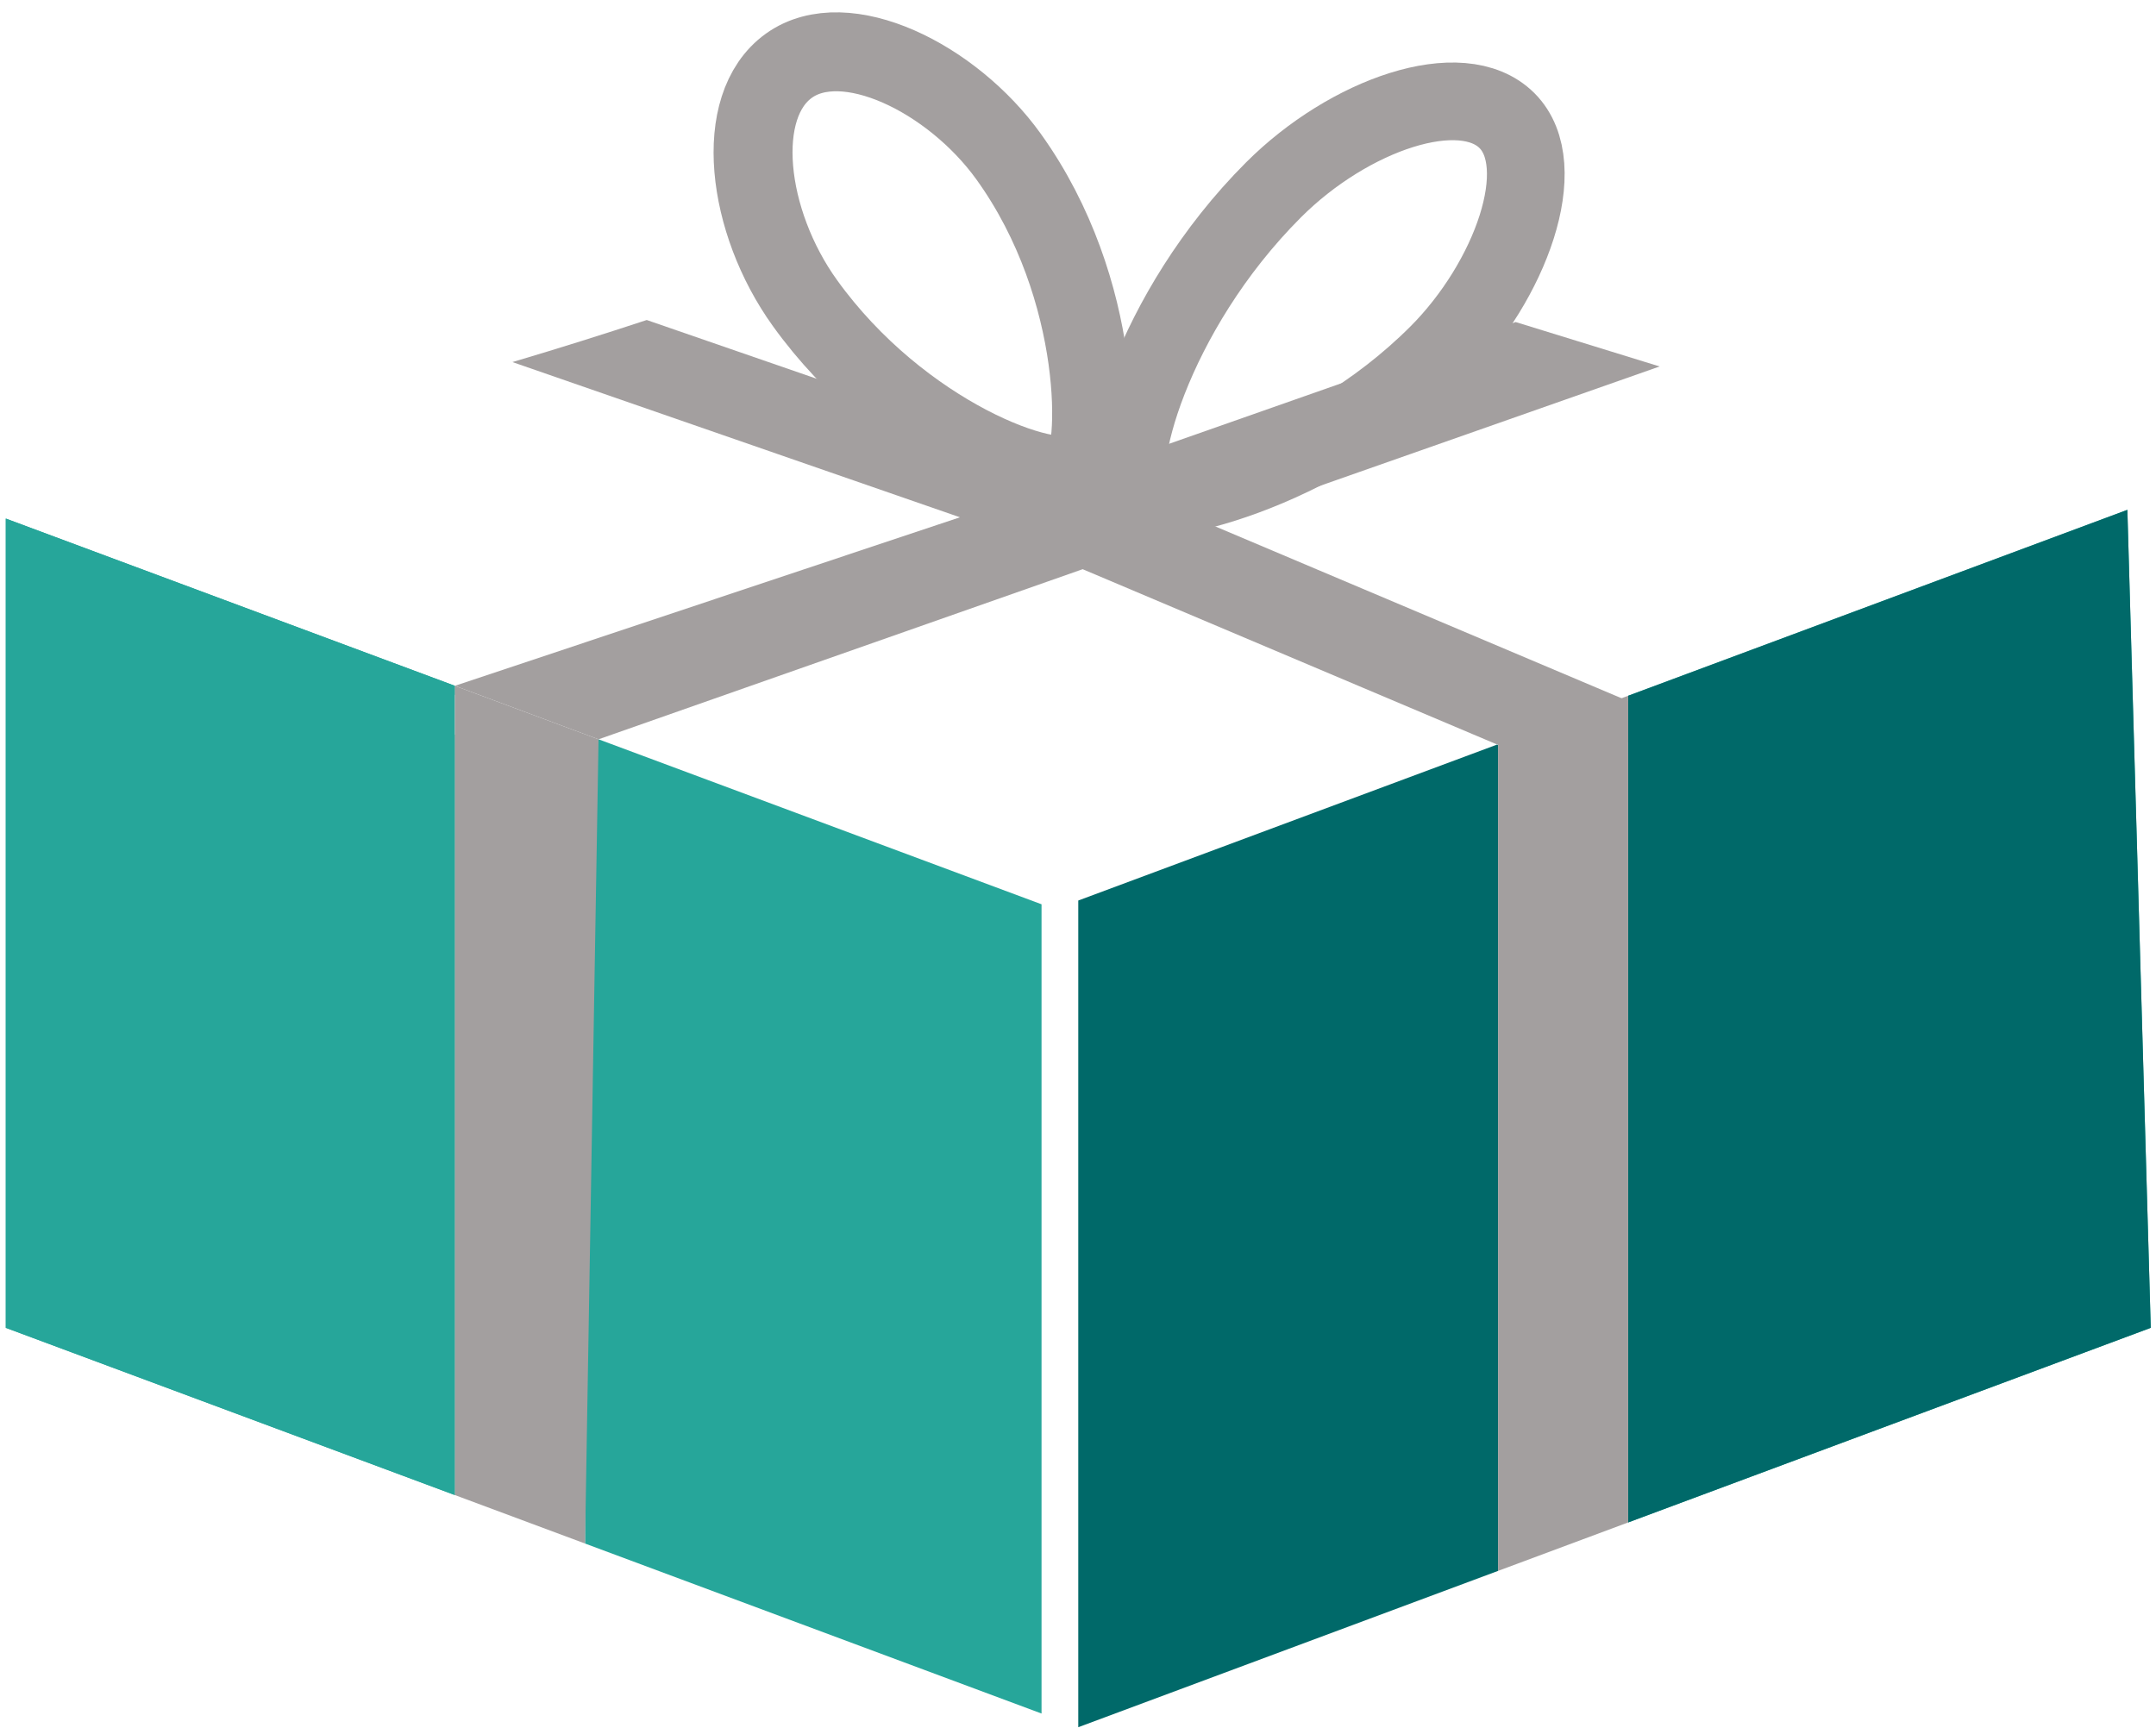
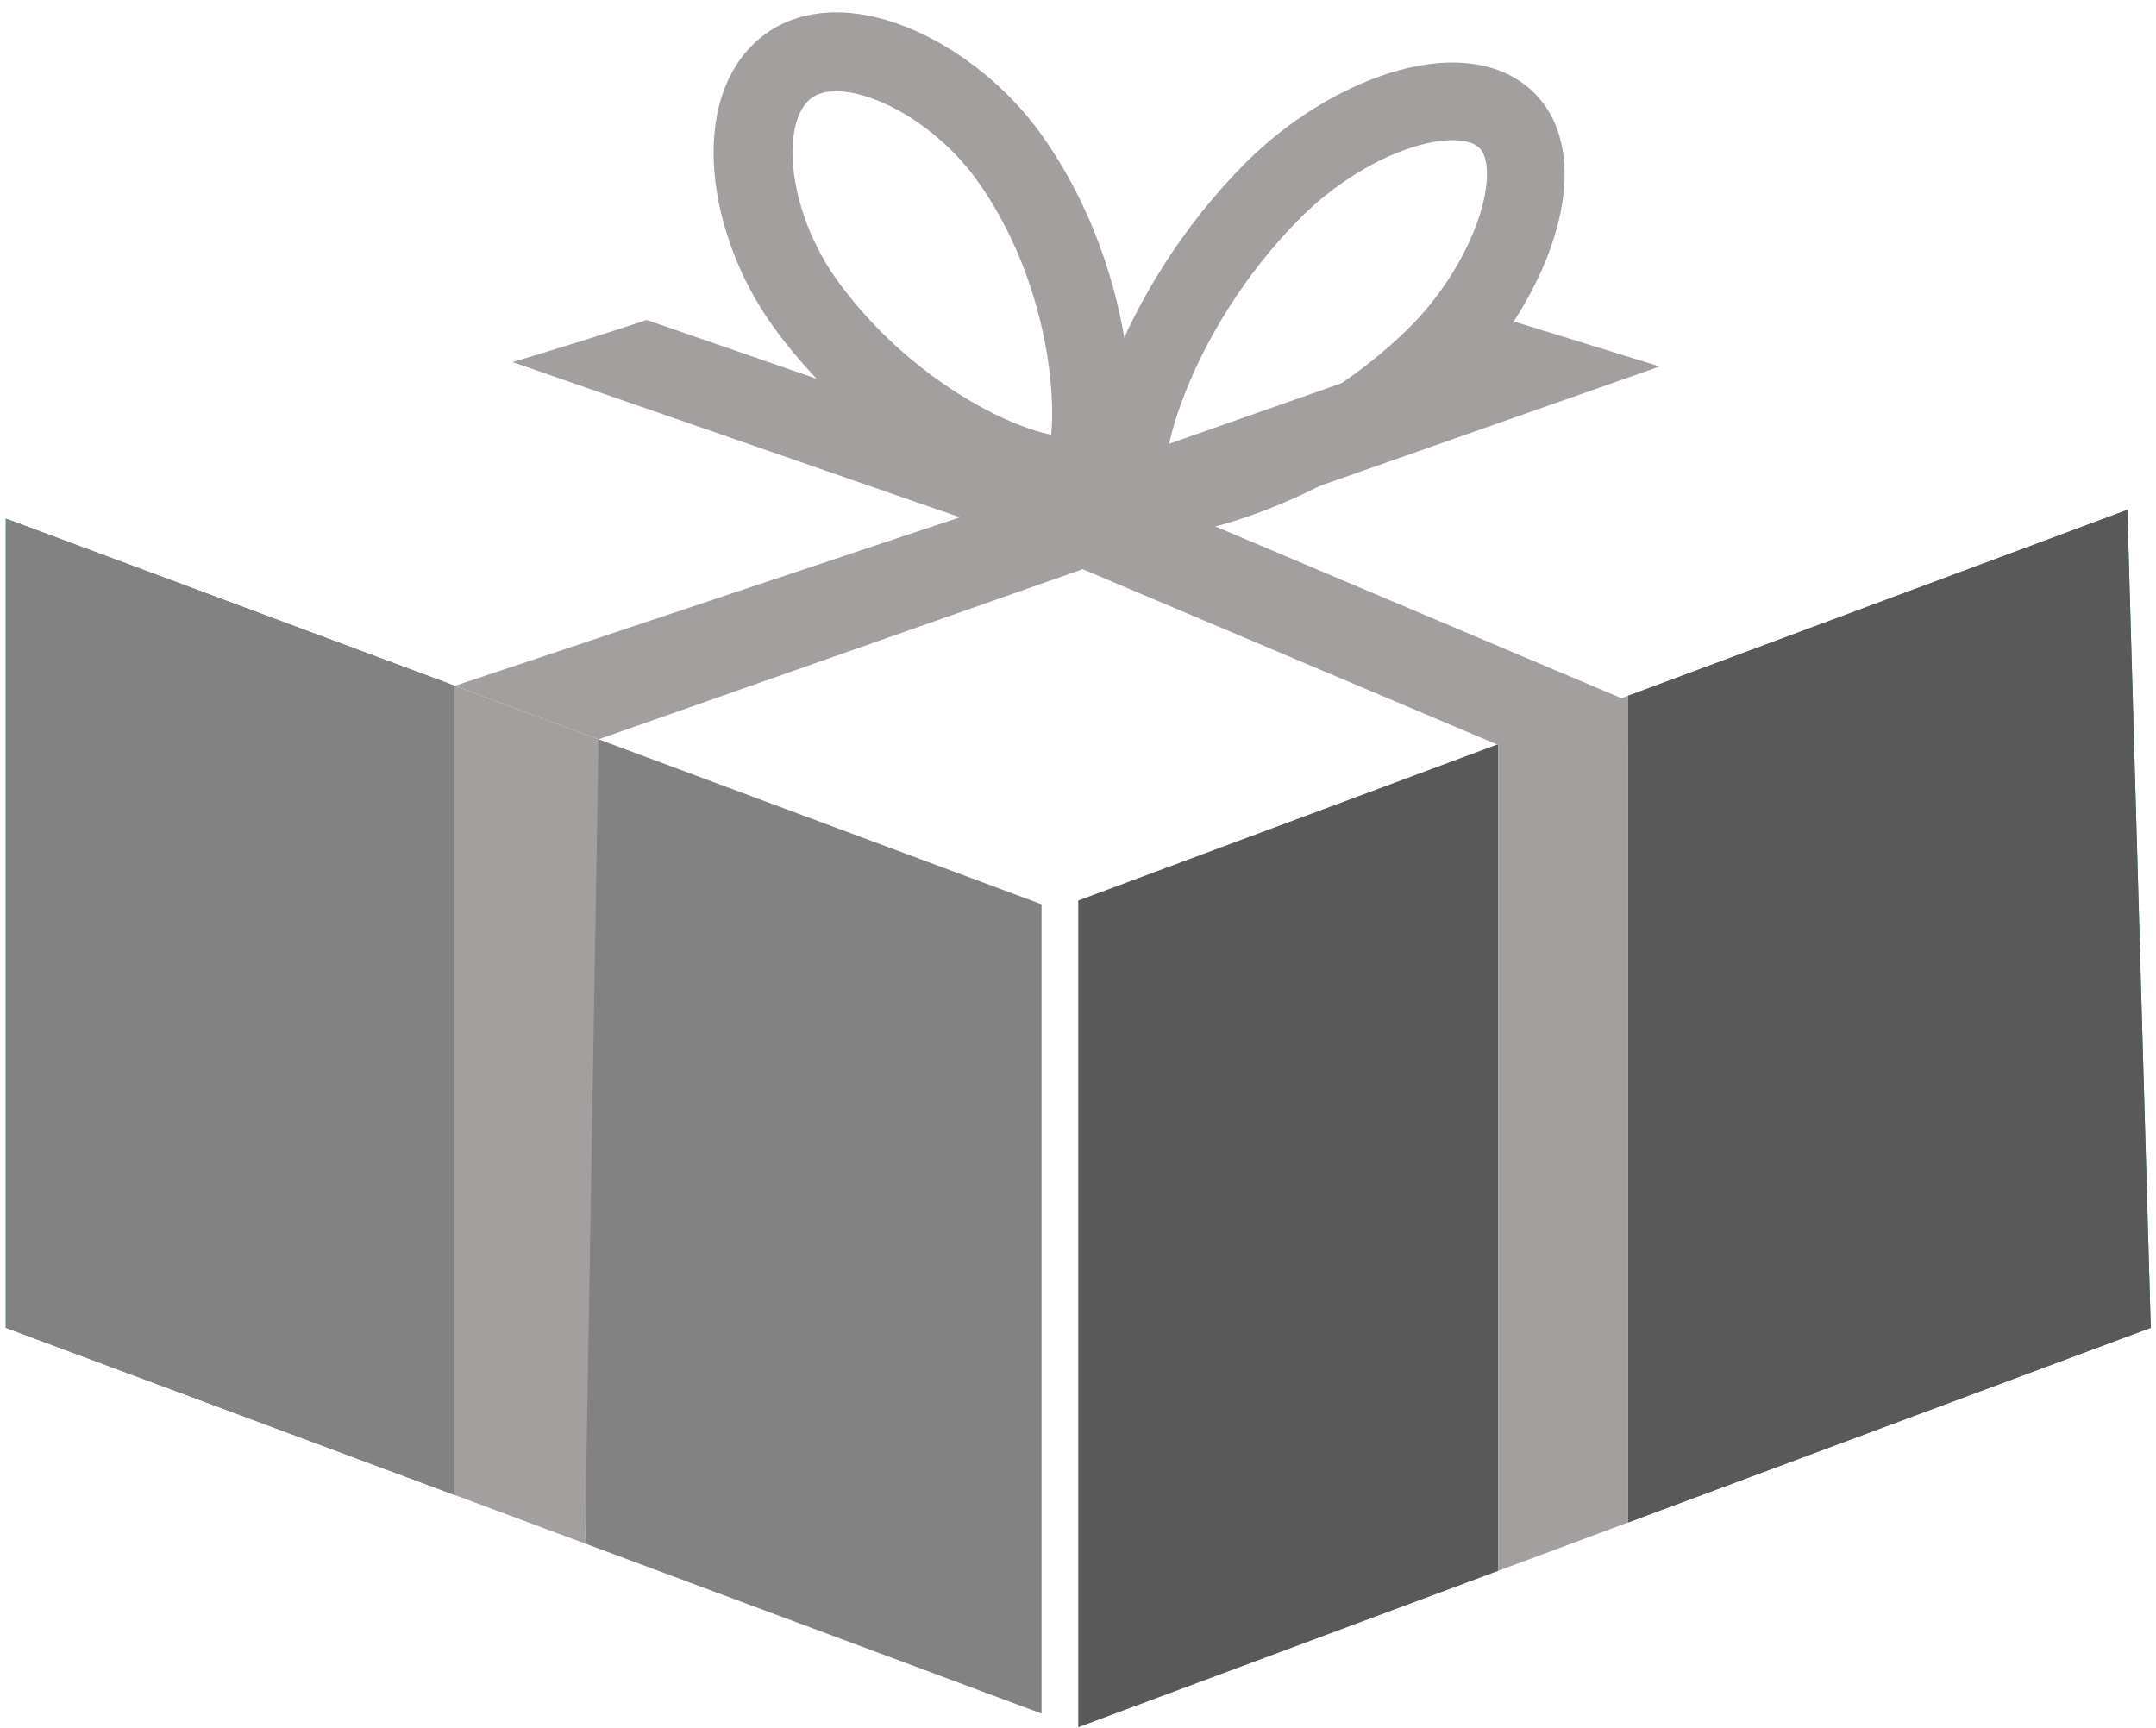
<svg xmlns="http://www.w3.org/2000/svg" width="100%" height="100%" viewBox="0 0 136 109" version="1.1" xml:space="preserve" style="fill-rule:evenodd;clip-rule:evenodd;stroke-linecap:round;stroke-linejoin:round;stroke-miterlimit:1.5;">
  <g id="gifts">
    <path d="M102.705,43.894l31.489,-11.728l1.475,51.606l-32.964,12.277l0,-52.155Z" style="fill:#26a69a;" />
    <path d="M28.696,43.268l0,51.055l-28.331,-10.551l0,-51.056l28.331,10.552Z" style="fill:#26a69a;" />
-     <path d="M68.017,56.813l26.425,-9.841l0.055,0.023l0,52.111l-26.48,9.862l0,-52.155Z" style="fill:#006969;" />
-     <path d="M65.7,57.05l0,51.055l-28.796,-10.725l0,-50.438l0.852,-0.3l27.944,10.408Z" style="fill:#26a69a;" />
-     <path d="M102.705,44.229l0,-0.335l31.489,-11.728l1.475,51.606l-32.964,12.277l0,-49.21l0,-2.61Z" style="fill:#006969;" />
-     <path d="M28.696,46.351l0,47.972l-28.331,-10.551l0,-51.056l28.331,10.552l0,0.562l-3.819,1.342l3.819,1.179Z" style="fill:#26a69a;" />
+     <path d="M68.017,56.813l26.425,-9.841l0.055,0.023l0,52.111l-26.48,9.862l0,-52.155Z" style="fill:#595959;" />
+     <path d="M65.7,57.05l0,51.055l-28.796,-10.725l0,-50.438l0.852,-0.3l27.944,10.408Z" style="fill:#828282;" />
+     <path d="M102.705,44.229l0,-0.335l31.489,-11.728l1.475,51.606l-32.964,12.277l0,-49.21l0,-2.61Z" style="fill:#595959;" />
+     <path d="M28.696,46.351l0,47.972l-28.331,-10.551l0,-51.056l28.331,10.552l0,3.083Z" style="fill:#828282;" />
    <path d="M102.705,96.049l-8.208,3.057l0,-52.155l8.208,-3.057l0,52.155Z" style="fill:#a39f9f;" />
    <path d="M28.696,43.268l9.06,3.374l-0.852,50.738l-8.208,-3.057l0,-51.055Z" style="fill:#a39f9f;" />
    <path d="M28.696,43.268l31.857,-10.633l-28.23,-9.792c2.927,-0.867 5.741,-1.754 8.473,-2.654l27.812,9.615l26.999,-9.487l9.083,2.803l-28.34,9.96l26.355,11.149l0,2.61l-4.928,1.544l-3.28,-1.388l0,-0.044l-0.055,0.021l-26.147,-11.062l-30.539,10.732l-0.852,-0.317l-7.955,-2.963l-0.253,-0.094Z" style="fill:#a39f9f;" />
    <path d="M63.62,9.877c6.05,8.415 5.741,18.988 4.538,19.865c-1.767,1.29 -11.336,-2.213 -17.386,-10.628c-3.701,-5.148 -4.56,-12.416 -1.014,-14.965c3.546,-2.549 10.292,0.761 13.862,5.728Z" style="fill:none;stroke:#a39f9f;stroke-width:4.98px;" />
    <path d="M90.696,22.334c-7.762,7.762 -18.261,9.852 -19.244,8.885c-1.443,-1.421 1.123,-11.482 8.885,-19.244c4.749,-4.749 11.865,-7.223 14.724,-4.364c2.858,2.858 0.217,10.142 -4.365,14.723Z" style="fill:none;stroke:#a39f9f;stroke-width:4.9px;" />
  </g>
</svg>
